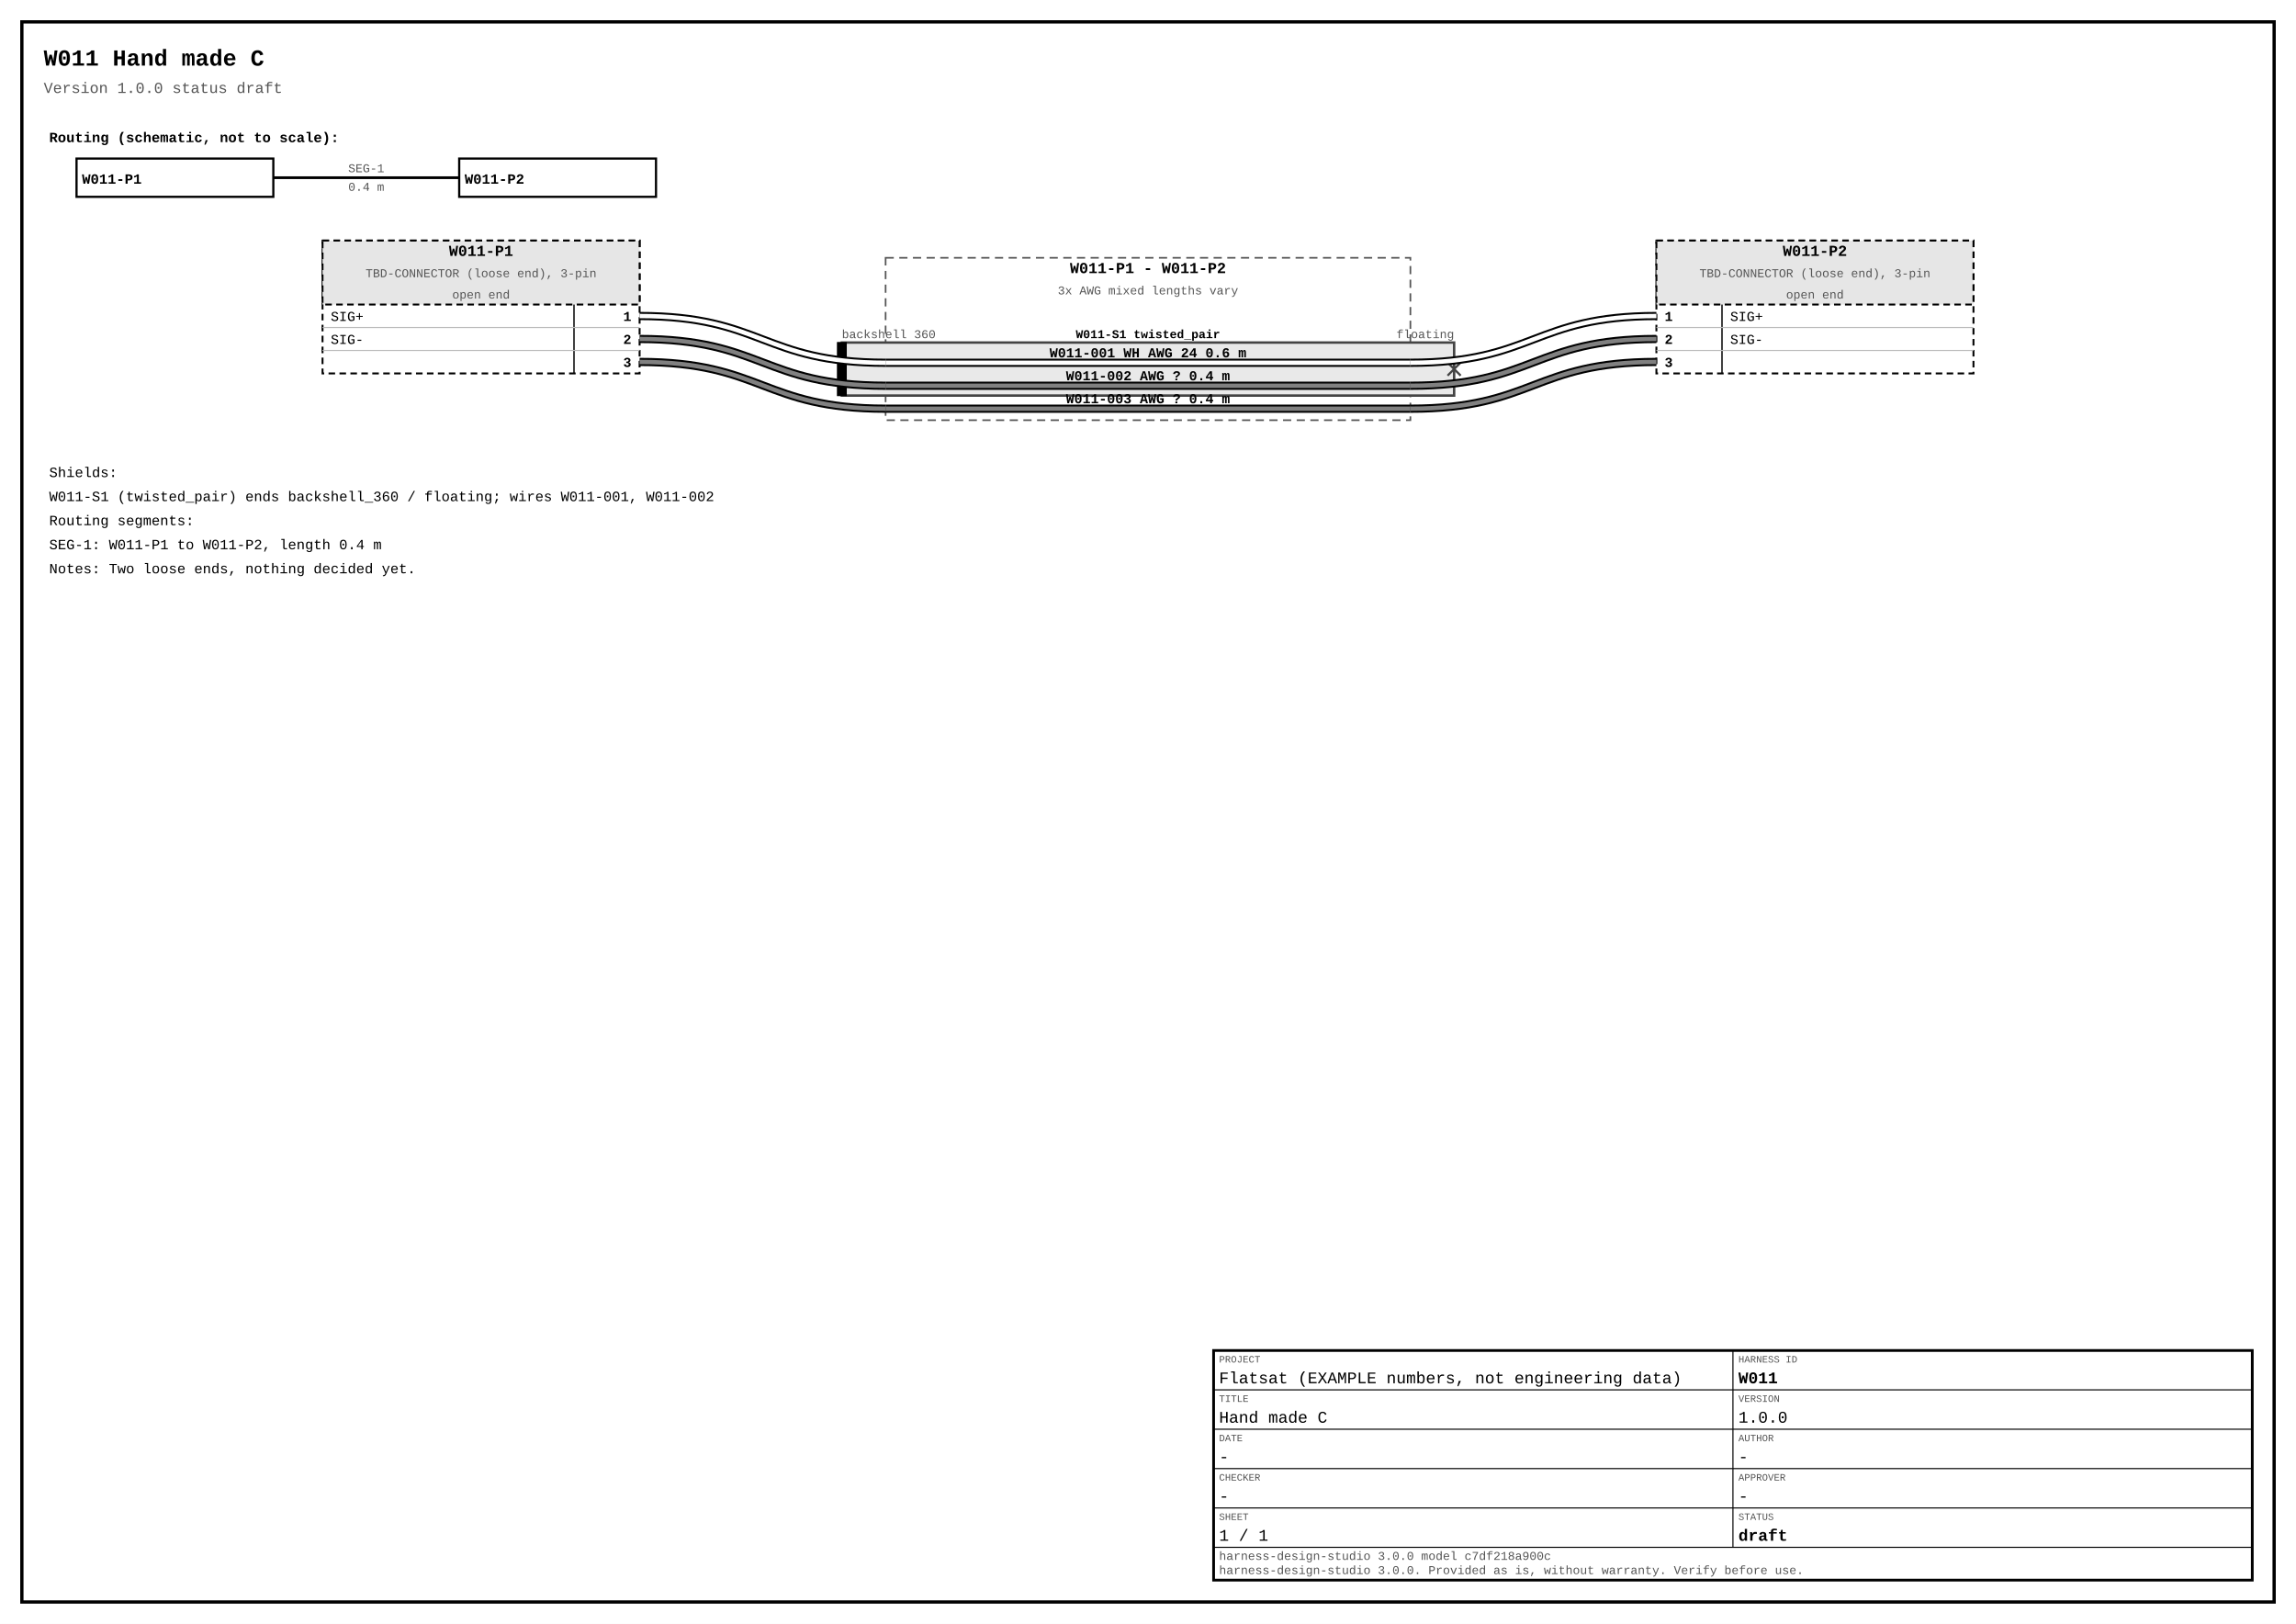
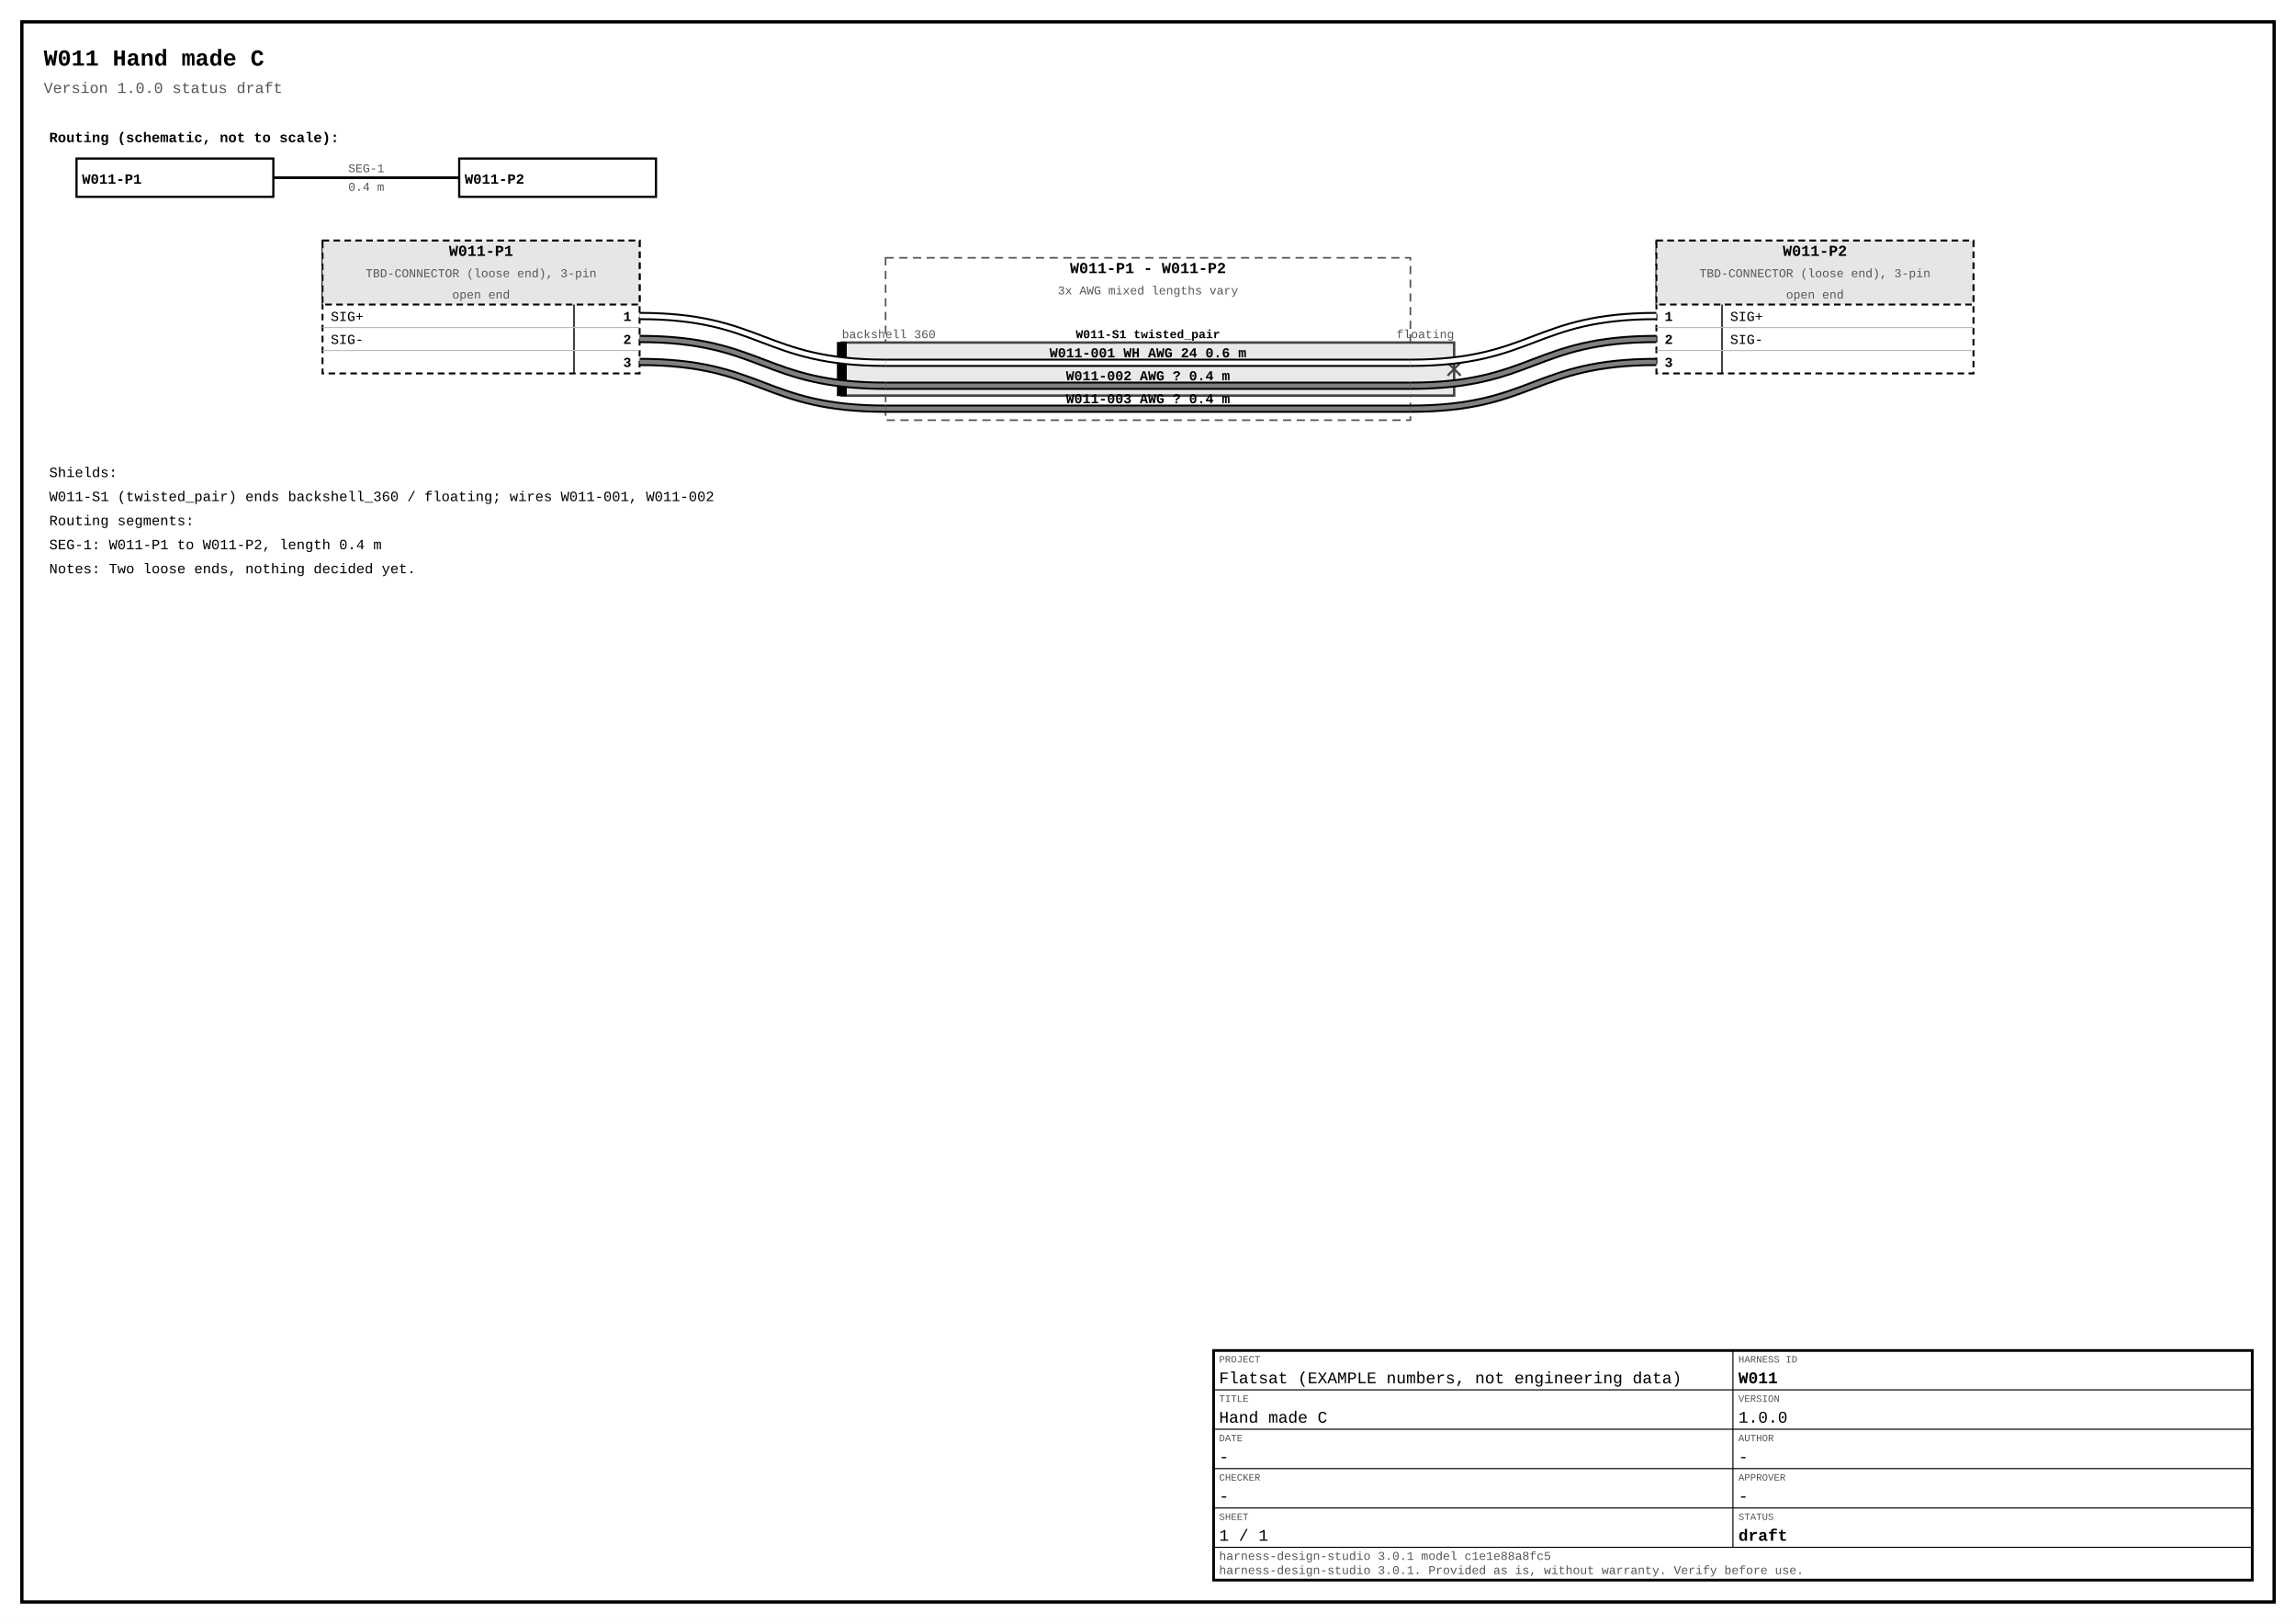
<svg xmlns="http://www.w3.org/2000/svg" width="420mm" height="297mm" viewBox="0 0 420 297" font-family="Courier New, Courier, monospace">
  <rect x="0" y="0" width="420" height="297" fill="#ffffff" />
  <rect x="4" y="4" width="412" height="289" fill="none" stroke="#000000" stroke-width="0.6" />
  <text x="8" y="12" font-size="4.2" font-weight="bold" text-anchor="start" fill="#000000">W011  Hand made C</text>
  <text x="8" y="17" font-size="2.8" text-anchor="start" fill="#555555">Version 1.0.0  status draft</text>
  <text x="9" y="26" font-size="2.6" font-weight="bold" text-anchor="start" fill="#000000">Routing (schematic, not to scale):</text>
  <line x1="50" y1="32.5" x2="84" y2="32.5" stroke="#000000" stroke-width="0.5" />
  <text x="67" y="31.5" font-size="2.2" text-anchor="middle" fill="#555555">SEG-1</text>
  <text x="67" y="34.9" font-size="2.2" text-anchor="middle" fill="#555555">0.4 m</text>
  <rect x="14" y="29" width="36" height="7" fill="#ffffff" stroke="#000000" stroke-width="0.4" />
  <text x="15" y="33.6" font-size="2.6" font-weight="bold" text-anchor="start" fill="#000000">W011-P1</text>
  <rect x="84" y="29" width="36" height="7" fill="#ffffff" stroke="#000000" stroke-width="0.4" />
  <text x="85" y="33.6" font-size="2.6" font-weight="bold" text-anchor="start" fill="#000000">W011-P2</text>
  <rect x="59" y="44" width="58" height="24.3" fill="#ffffff" stroke="#000000" stroke-width="0.35" stroke-dasharray="1.2 0.8" />
  <rect x="59" y="44" width="58" height="11.7" fill="#e6e6e6" stroke="#000000" stroke-width="0.35" stroke-dasharray="1.2 0.8" />
  <text x="88" y="46.8" font-size="2.8" font-weight="bold" text-anchor="middle" fill="#000000">W011-P1</text>
  <text x="88" y="50.7" font-size="2.2" text-anchor="middle" fill="#555555" data-ref="part/W011-P1">TBD-CONNECTOR (loose end), 3-pin</text>
  <text x="88" y="54.6" font-size="2.2" text-anchor="middle" fill="#555555" data-ref="end/W011-P1">open end</text>
  <line x1="105" y1="55.7" x2="105" y2="68.3" stroke="#000000" stroke-width="0.25" />
  <line x1="59" y1="59.9" x2="117" y2="59.9" stroke="#bbbbbb" stroke-width="0.2" />
  <text x="60.5" y="58.7" font-size="2.5" text-anchor="start" fill="#000000" data-ref="sig/W011-P1/1">SIG+</text>
  <text x="115.5" y="58.7" font-size="2.5" font-weight="bold" text-anchor="end" fill="#000000" data-ref="pin/W011-P1/1">1</text>
  <line x1="59" y1="64.1" x2="117" y2="64.1" stroke="#bbbbbb" stroke-width="0.2" />
  <text x="60.5" y="62.9" font-size="2.5" text-anchor="start" fill="#000000" data-ref="sig/W011-P1/2">SIG-</text>
  <text x="115.5" y="62.9" font-size="2.5" font-weight="bold" text-anchor="end" fill="#000000" data-ref="pin/W011-P1/2">2</text>
  <text x="60.5" y="67.1" font-size="2.5" text-anchor="start" fill="#000000" data-ref="sig/W011-P1/3" />
  <text x="115.5" y="67.1" font-size="2.5" font-weight="bold" text-anchor="end" fill="#000000" data-ref="pin/W011-P1/3">3</text>
  <rect x="303" y="44" width="58" height="24.3" fill="#ffffff" stroke="#000000" stroke-width="0.35" stroke-dasharray="1.2 0.8" />
  <rect x="303" y="44" width="58" height="11.7" fill="#e6e6e6" stroke="#000000" stroke-width="0.35" stroke-dasharray="1.2 0.8" />
  <text x="332" y="46.8" font-size="2.8" font-weight="bold" text-anchor="middle" fill="#000000">W011-P2</text>
  <text x="332" y="50.7" font-size="2.2" text-anchor="middle" fill="#555555" data-ref="part/W011-P2">TBD-CONNECTOR (loose end), 3-pin</text>
  <text x="332" y="54.6" font-size="2.2" text-anchor="middle" fill="#555555" data-ref="end/W011-P2">open end</text>
  <line x1="315" y1="55.7" x2="315" y2="68.3" stroke="#000000" stroke-width="0.25" />
  <line x1="303" y1="59.9" x2="361" y2="59.9" stroke="#bbbbbb" stroke-width="0.2" />
  <text x="304.5" y="58.7" font-size="2.5" font-weight="bold" text-anchor="start" fill="#000000" data-ref="pin/W011-P2/1">1</text>
  <text x="316.5" y="58.7" font-size="2.5" text-anchor="start" fill="#000000" data-ref="sig/W011-P2/1">SIG+</text>
  <line x1="303" y1="64.1" x2="361" y2="64.1" stroke="#bbbbbb" stroke-width="0.2" />
  <text x="304.5" y="62.9" font-size="2.5" font-weight="bold" text-anchor="start" fill="#000000" data-ref="pin/W011-P2/2">2</text>
  <text x="316.5" y="62.9" font-size="2.5" text-anchor="start" fill="#000000" data-ref="sig/W011-P2/2">SIG-</text>
  <text x="304.5" y="67.1" font-size="2.5" font-weight="bold" text-anchor="start" fill="#000000" data-ref="pin/W011-P2/3">3</text>
  <text x="316.5" y="67.1" font-size="2.5" text-anchor="start" fill="#000000" data-ref="sig/W011-P2/3" />
  <rect x="162" y="47.15" width="96" height="29.7" fill="none" stroke="#555555" stroke-width="0.3" stroke-dasharray="1.5 1" />
  <text x="210" y="49.95" font-size="2.8" font-weight="bold" text-anchor="middle" fill="#000000">W011-P1 - W011-P2</text>
  <text x="210" y="53.85" font-size="2.2" text-anchor="middle" fill="#555555">3x  AWG mixed  lengths vary</text>
  <rect x="154" y="62.65" width="112" height="9.7" fill="#e9e9e9" stroke="#444444" stroke-width="0.45" />
  <text x="210" y="61.85" font-size="2.2" font-weight="bold" text-anchor="middle" fill="#000000">W011-S1  twisted_pair</text>
  <text x="154" y="61.85" font-size="2.2" text-anchor="start" fill="#555555">backshell 360</text>
  <text x="266" y="61.85" font-size="2.2" text-anchor="end" fill="#555555">floating</text>
  <rect x="153.2" y="62.65" width="1.6" height="9.7" fill="#000000" stroke="#000000" stroke-width="0.2" />
  <line x1="264.8" y1="66.3" x2="267.2" y2="68.7" stroke="#444444" stroke-width="0.4" />
  <line x1="264.8" y1="68.7" x2="267.2" y2="66.3" stroke="#444444" stroke-width="0.4" />
  <path d="M 117 57.8 C 139.5 57.8 139.5 66.35 162 66.35" fill="none" stroke="#000000" stroke-width="1.5" />
  <line x1="162" y1="66.35" x2="258" y2="66.35" stroke="#000000" stroke-width="1.5" />
  <path d="M 258 66.35 C 280.5 66.35 280.5 57.8 303 57.8" fill="none" stroke="#000000" stroke-width="1.5" />
  <path d="M 117 57.8 C 139.5 57.8 139.5 66.35 162 66.35" fill="none" stroke="#ffffff" stroke-width="0.8" />
  <line x1="162" y1="66.35" x2="258" y2="66.35" stroke="#ffffff" stroke-width="0.8" />
  <path d="M 258 66.35 C 280.5 66.35 280.5 57.8 303 57.8" fill="none" stroke="#ffffff" stroke-width="0.8" />
  <text x="210" y="65.35" font-size="2.5" font-weight="bold" text-anchor="middle" fill="#000000">W011-001  WH  AWG 24  0.6 m</text>
  <path d="M 117 62 C 139.5 62 139.5 70.55 162 70.55" fill="none" stroke="#000000" stroke-width="1.5" />
  <line x1="162" y1="70.55" x2="258" y2="70.55" stroke="#000000" stroke-width="1.5" />
  <path d="M 258 70.55 C 280.5 70.55 280.5 62 303 62" fill="none" stroke="#000000" stroke-width="1.5" />
  <path d="M 117 62 C 139.5 62 139.5 70.55 162 70.55" fill="none" stroke="#808080" stroke-width="0.8" />
  <line x1="162" y1="70.55" x2="258" y2="70.55" stroke="#808080" stroke-width="0.8" />
  <path d="M 258 70.55 C 280.5 70.55 280.5 62 303 62" fill="none" stroke="#808080" stroke-width="0.8" />
  <text x="210" y="69.55" font-size="2.5" font-weight="bold" text-anchor="middle" fill="#000000">W011-002  AWG ?  0.4 m</text>
  <path d="M 117 66.2 C 139.5 66.2 139.5 74.75 162 74.75" fill="none" stroke="#000000" stroke-width="1.5" />
  <line x1="162" y1="74.75" x2="258" y2="74.75" stroke="#000000" stroke-width="1.5" />
  <path d="M 258 74.75 C 280.5 74.75 280.5 66.2 303 66.2" fill="none" stroke="#000000" stroke-width="1.5" />
  <path d="M 117 66.2 C 139.5 66.2 139.5 74.75 162 74.75" fill="none" stroke="#808080" stroke-width="0.8" />
  <line x1="162" y1="74.75" x2="258" y2="74.75" stroke="#808080" stroke-width="0.8" />
  <path d="M 258 74.75 C 280.5 74.75 280.5 66.2 303 66.2" fill="none" stroke="#808080" stroke-width="0.8" />
  <text x="210" y="73.75" font-size="2.5" font-weight="bold" text-anchor="middle" fill="#000000">W011-003  AWG ?  0.4 m</text>
  <text x="9" y="87.25" font-size="2.6" text-anchor="start" fill="#000000">Shields:</text>
  <text x="9" y="91.65" font-size="2.6" text-anchor="start" fill="#000000">  W011-S1 (twisted_pair) ends backshell_360 / floating; wires W011-001, W011-002</text>
  <text x="9" y="96.05" font-size="2.6" text-anchor="start" fill="#000000">Routing segments:</text>
  <text x="9" y="100.45" font-size="2.6" text-anchor="start" fill="#000000">  SEG-1: W011-P1 to W011-P2, length 0.4 m</text>
  <text x="9" y="104.85" font-size="2.6" text-anchor="start" fill="#000000">Notes: Two loose ends, nothing decided yet.</text>
  <rect x="222" y="247" width="190" height="42" fill="none" stroke="#000000" stroke-width="0.5" />
  <line x1="222" y1="247" x2="317" y2="247" stroke="#000000" stroke-width="0.2" />
  <text x="223" y="249.2" font-size="1.8" text-anchor="start" fill="#555555">PROJECT</text>
  <text x="223" y="253" font-size="3" text-anchor="start" fill="#000000">Flatsat (EXAMPLE numbers, not engineering data)</text>
  <line x1="317" y1="247" x2="412" y2="247" stroke="#000000" stroke-width="0.2" />
  <text x="318" y="249.2" font-size="1.8" text-anchor="start" fill="#555555">HARNESS ID</text>
  <text x="318" y="253" font-size="3" font-weight="bold" text-anchor="start" fill="#000000">W011</text>
  <line x1="222" y1="254.2" x2="317" y2="254.2" stroke="#000000" stroke-width="0.2" />
  <text x="223" y="256.4" font-size="1.8" text-anchor="start" fill="#555555">TITLE</text>
  <text x="223" y="260.2" font-size="3" text-anchor="start" fill="#000000">Hand made C</text>
  <line x1="317" y1="254.2" x2="412" y2="254.2" stroke="#000000" stroke-width="0.2" />
  <text x="318" y="256.4" font-size="1.8" text-anchor="start" fill="#555555">VERSION</text>
  <text x="318" y="260.2" font-size="3" text-anchor="start" fill="#000000">1.0.0</text>
  <line x1="222" y1="261.4" x2="317" y2="261.4" stroke="#000000" stroke-width="0.2" />
  <text x="223" y="263.6" font-size="1.8" text-anchor="start" fill="#555555">DATE</text>
  <text x="223" y="267.4" font-size="3" text-anchor="start" fill="#000000">-</text>
  <line x1="317" y1="261.4" x2="412" y2="261.4" stroke="#000000" stroke-width="0.2" />
  <text x="318" y="263.6" font-size="1.8" text-anchor="start" fill="#555555">AUTHOR</text>
  <text x="318" y="267.4" font-size="3" text-anchor="start" fill="#000000">-</text>
  <line x1="222" y1="268.6" x2="317" y2="268.6" stroke="#000000" stroke-width="0.2" />
  <text x="223" y="270.8" font-size="1.8" text-anchor="start" fill="#555555">CHECKER</text>
  <text x="223" y="274.6" font-size="3" text-anchor="start" fill="#000000">-</text>
  <line x1="317" y1="268.6" x2="412" y2="268.6" stroke="#000000" stroke-width="0.2" />
  <text x="318" y="270.8" font-size="1.8" text-anchor="start" fill="#555555">APPROVER</text>
  <text x="318" y="274.6" font-size="3" text-anchor="start" fill="#000000">-</text>
  <line x1="222" y1="275.8" x2="317" y2="275.8" stroke="#000000" stroke-width="0.2" />
  <text x="223" y="278" font-size="1.8" text-anchor="start" fill="#555555">SHEET</text>
  <text x="223" y="281.8" font-size="3" text-anchor="start" fill="#000000">1 / 1</text>
  <line x1="317" y1="275.8" x2="412" y2="275.8" stroke="#000000" stroke-width="0.2" />
  <text x="318" y="278" font-size="1.8" text-anchor="start" fill="#555555">STATUS</text>
  <text x="318" y="281.8" font-size="3" font-weight="bold" text-anchor="start" fill="#000000">draft</text>
  <line x1="317" y1="247" x2="317" y2="283" stroke="#000000" stroke-width="0.2" />
  <line x1="222" y1="283" x2="412" y2="283" stroke="#000000" stroke-width="0.2" />
-   <text x="223" y="285.3" font-size="2.2" text-anchor="start" fill="#555555">harness-design-studio 3.0.0 model c7df218a900c</text>
-   <text x="223" y="287.9" font-size="2.2" text-anchor="start" fill="#555555">harness-design-studio 3.0.0. Provided as is, without warranty. Verify before use.</text>
+   <text x="223" y="285.3" font-size="2.2" text-anchor="start" fill="#555555">harness-design-studio 3.0.1 model c1e1e88a8fc5</text>
+   <text x="223" y="287.9" font-size="2.2" text-anchor="start" fill="#555555">harness-design-studio 3.0.1. Provided as is, without warranty. Verify before use.</text>
</svg>
